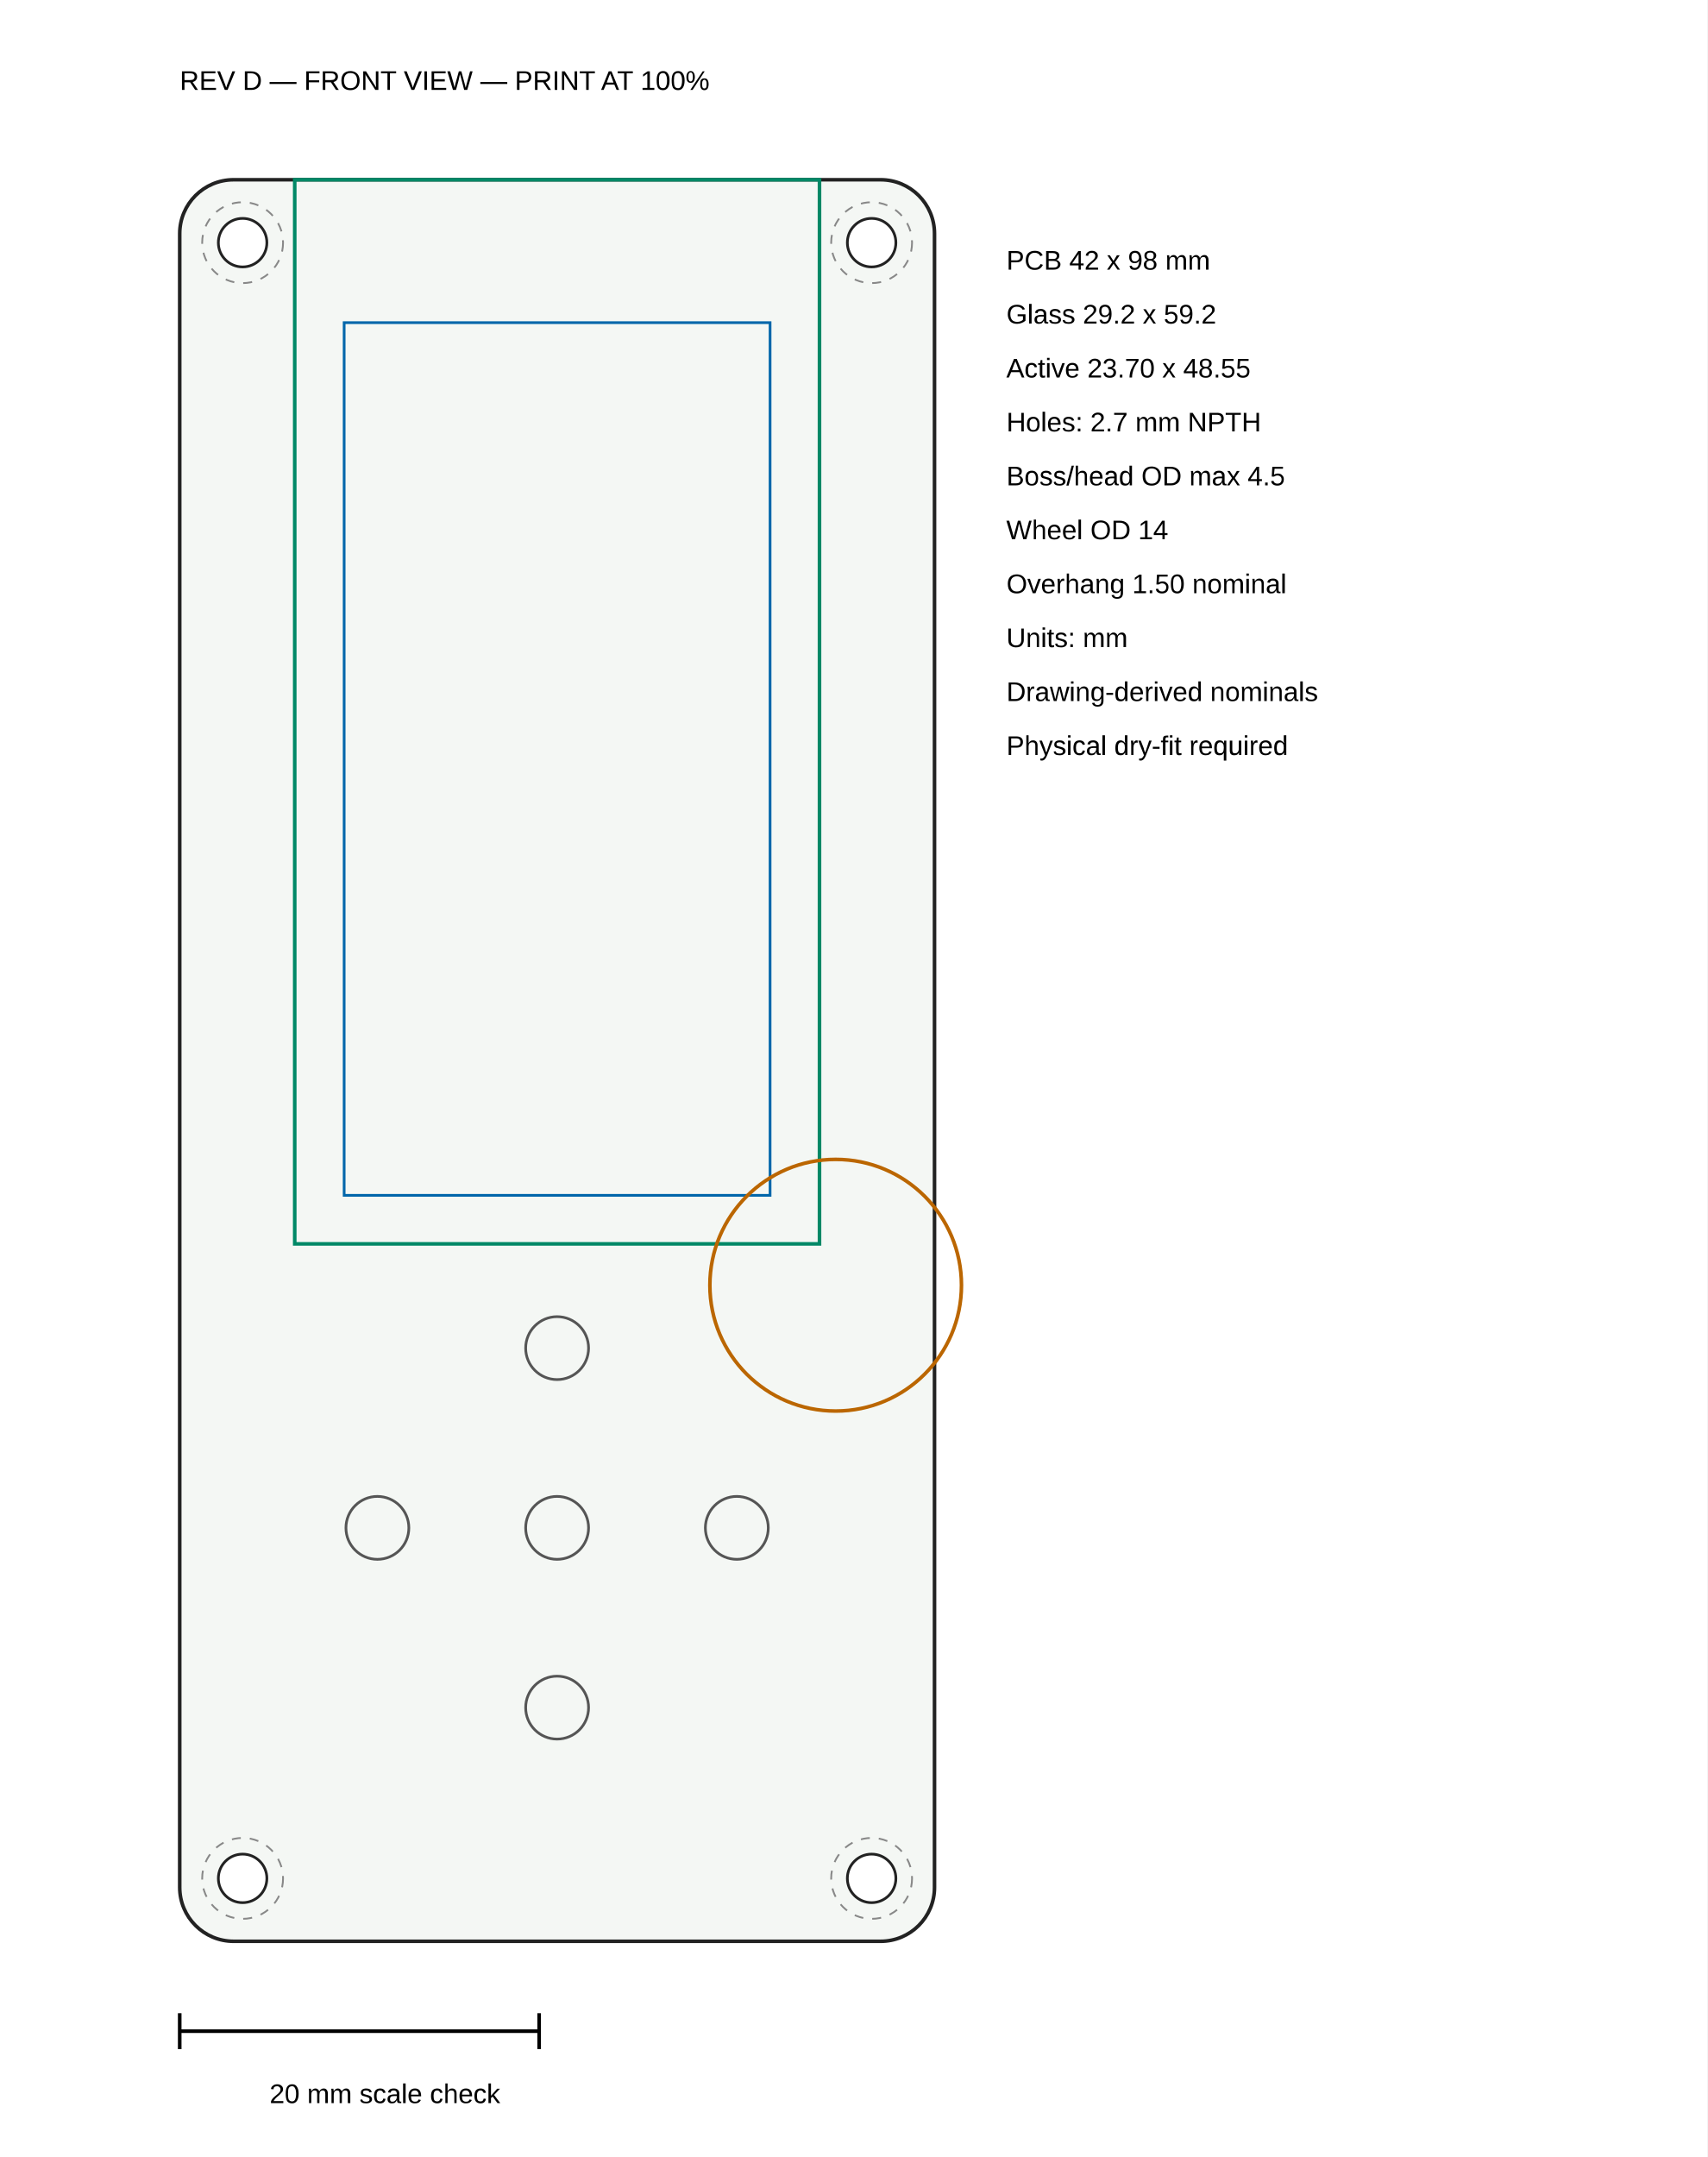
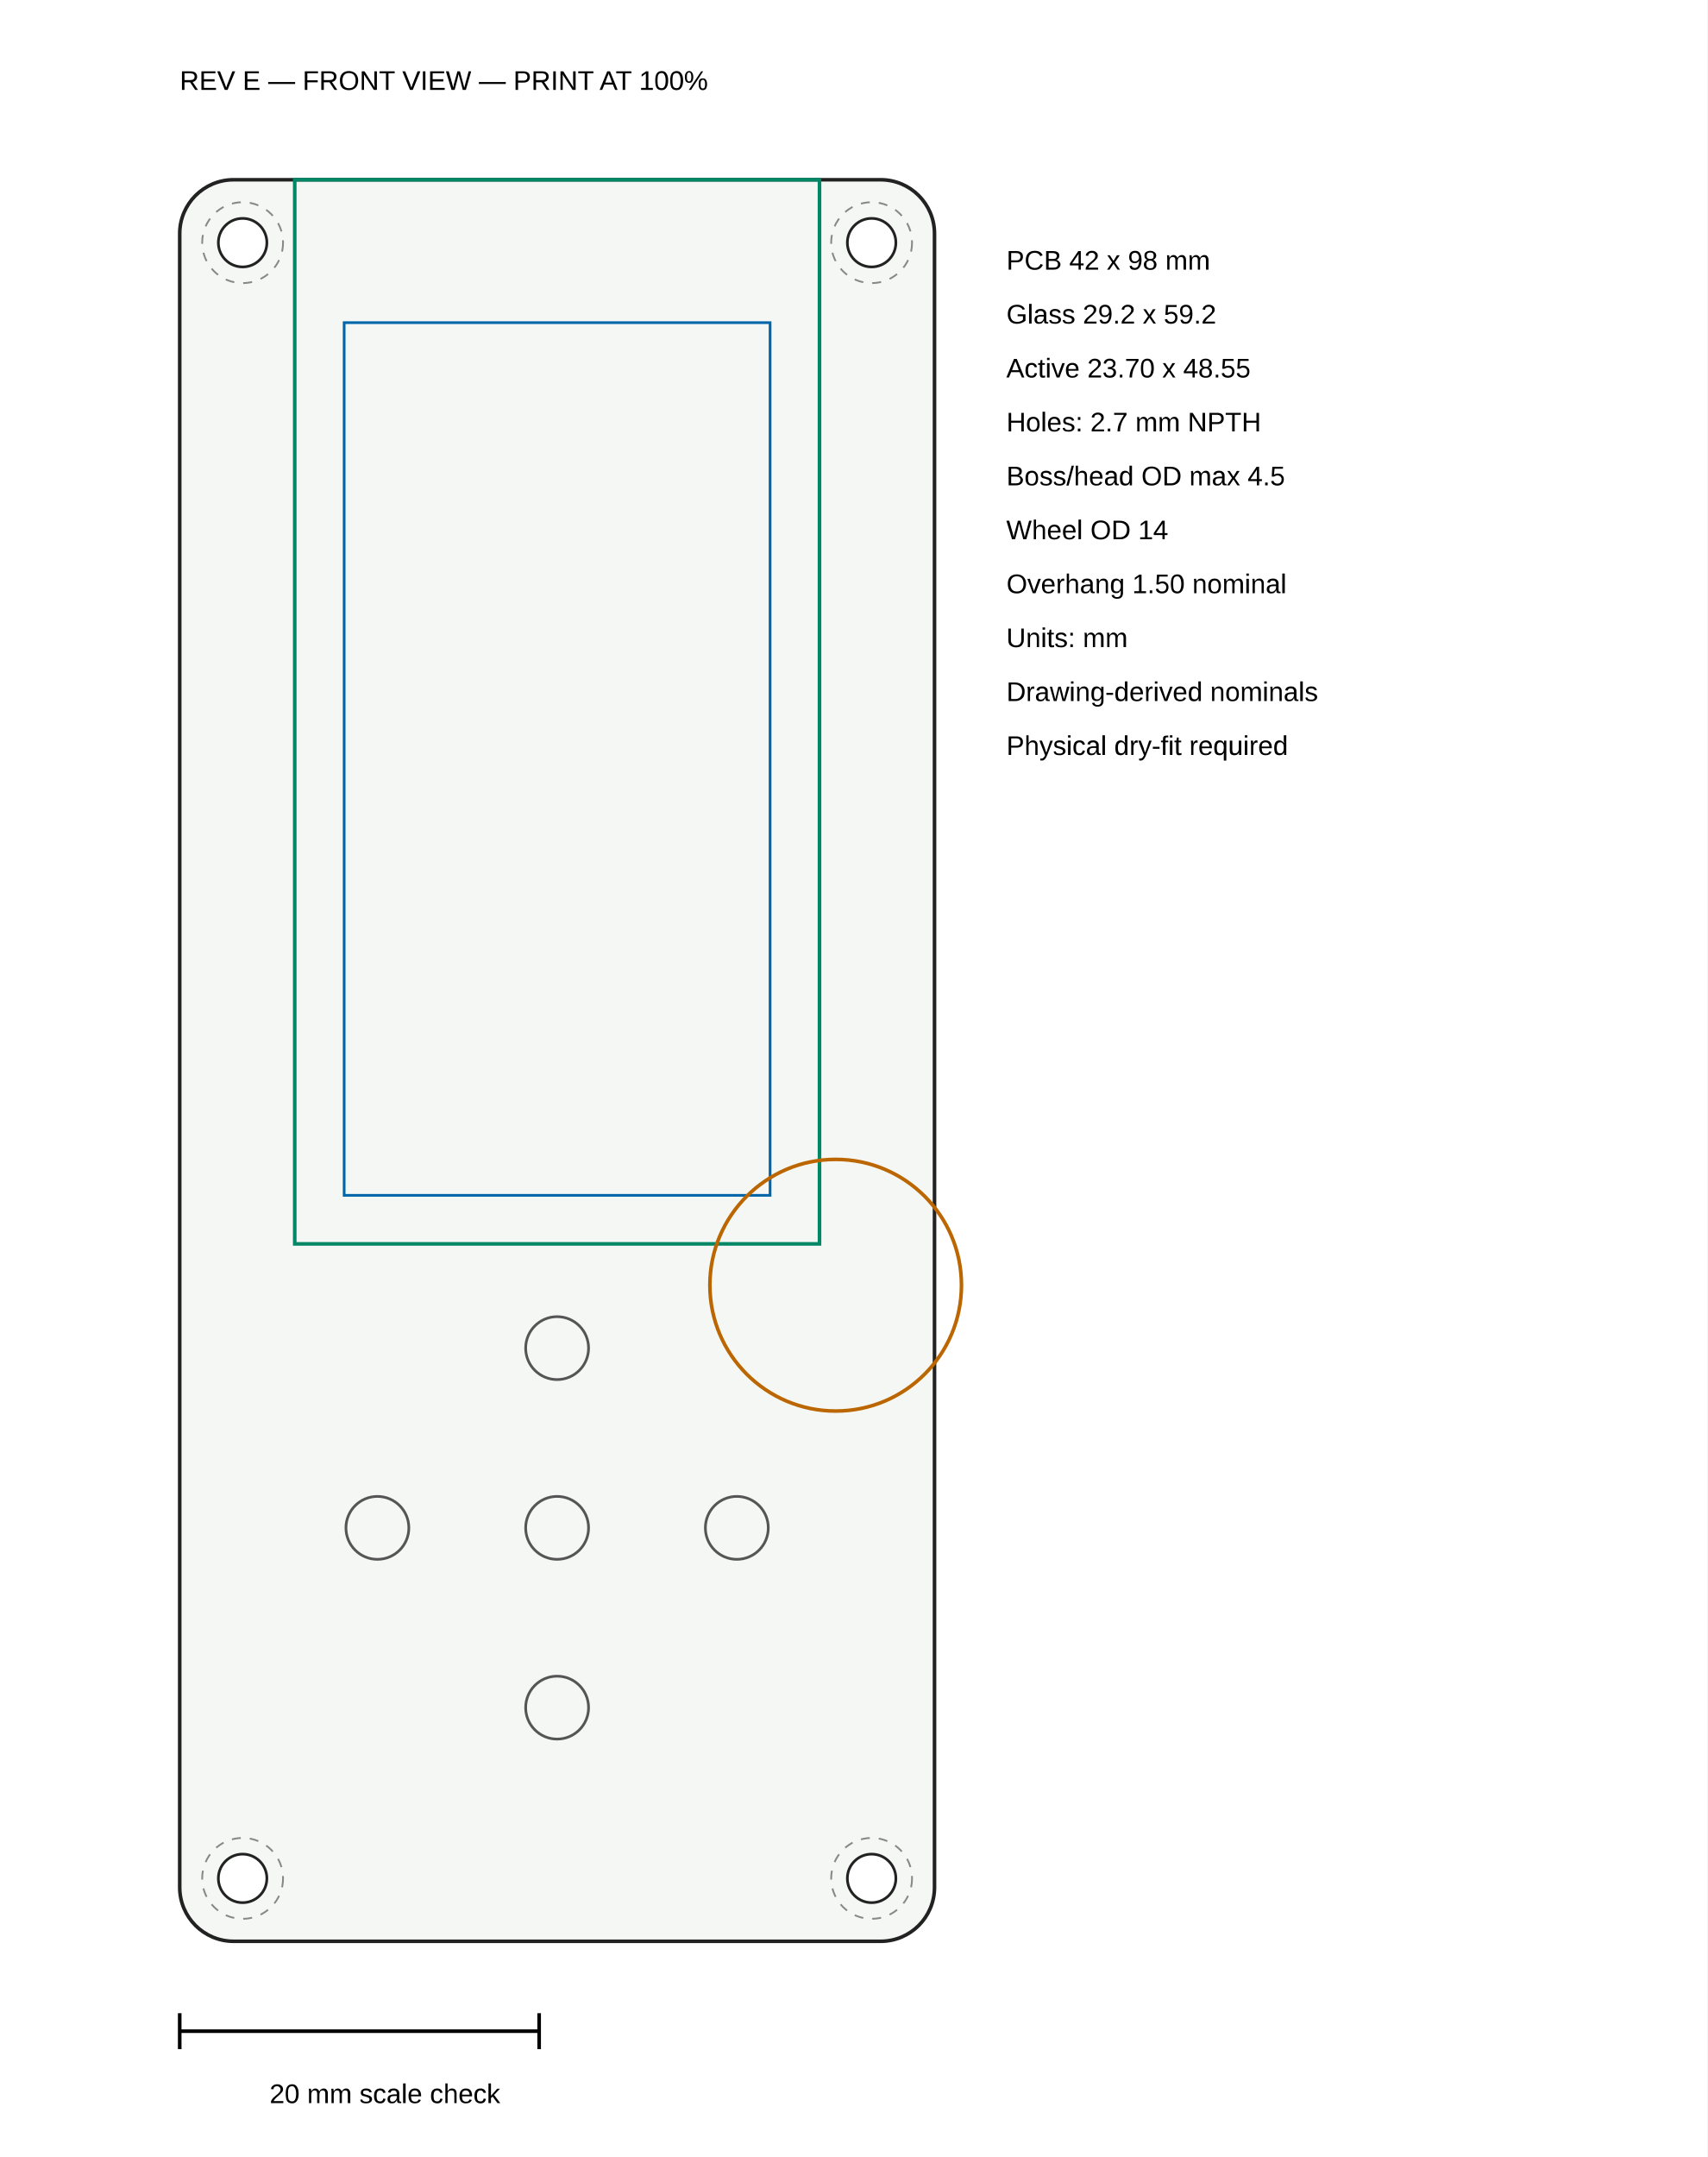
<svg xmlns="http://www.w3.org/2000/svg" width="95mm" height="120mm" viewBox="-10 -10 95 120">
  <rect x="-10" y="-10" width="100%" height="100%" fill="white" />
  <style>text{font-family:Arial,sans-serif;font-size:1.5px} .small{font-size:1.1px}</style>
  <rect x="0" y="0" width="42.0" height="98.0" rx="3" fill="#f4f7f4" stroke="#222" stroke-width=".2" />
-   <text x="0" y="-5">REV D — FRONT VIEW — PRINT AT 100%</text>
+   <text x="0" y="-5">REV E — FRONT VIEW — PRINT AT 100%</text>
  <rect x="6.4" y="0" width="29.2" height="59.2" fill="none" stroke="#086" stroke-width=".2" />
  <rect x="9.15" y="7.95" width="23.7" height="48.55" fill="none" stroke="#06a" stroke-width=".15" />
  <circle cx="3.5" cy="3.5" r="1.35" fill="white" stroke="#222" stroke-width=".15" />
  <circle cx="3.5" cy="3.5" r="2.25" fill="none" stroke="#888" stroke-width=".1" stroke-dasharray=".5 .5" />
  <circle cx="3.5" cy="94.5" r="1.35" fill="white" stroke="#222" stroke-width=".15" />
  <circle cx="3.5" cy="94.5" r="2.25" fill="none" stroke="#888" stroke-width=".1" stroke-dasharray=".5 .5" />
  <circle cx="38.5" cy="3.5" r="1.35" fill="white" stroke="#222" stroke-width=".15" />
  <circle cx="38.5" cy="3.5" r="2.25" fill="none" stroke="#888" stroke-width=".1" stroke-dasharray=".5 .5" />
  <circle cx="38.5" cy="94.5" r="1.35" fill="white" stroke="#222" stroke-width=".15" />
  <circle cx="38.5" cy="94.5" r="2.25" fill="none" stroke="#888" stroke-width=".1" stroke-dasharray=".5 .5" />
  <circle cx="36.5" cy="61.5" r="7" fill="none" stroke="#b60" stroke-width=".2" />
  <circle cx="21.0" cy="65.0" r="1.75" fill="none" stroke="#555" stroke-width=".15" />
  <circle cx="21.0" cy="85.0" r="1.75" fill="none" stroke="#555" stroke-width=".15" />
  <circle cx="11.0" cy="75.0" r="1.75" fill="none" stroke="#555" stroke-width=".15" />
  <circle cx="31.0" cy="75.0" r="1.75" fill="none" stroke="#555" stroke-width=".15" />
  <circle cx="21.0" cy="75.0" r="1.75" fill="none" stroke="#555" stroke-width=".15" />
  <text x="46" y="5">PCB 42 x 98 mm</text>
  <text x="46" y="8">Glass 29.2 x 59.2</text>
  <text x="46" y="11">Active 23.70 x 48.55</text>
  <text x="46" y="14">Holes: 2.7 mm NPTH</text>
  <text x="46" y="17">Boss/head OD max 4.5</text>
  <text x="46" y="20">Wheel OD 14</text>
  <text x="46" y="23">Overhang 1.50 nominal</text>
  <text x="46" y="26">Units: mm</text>
  <text x="46" y="29">Drawing-derived nominals</text>
  <text x="46" y="32">Physical dry-fit required</text>
  <path d="M 0 103 H 20 M 0 102 V 104 M 20 102 V 104" fill="none" stroke="black" stroke-width=".2" />
  <text x="5" y="107">20 mm scale check</text>
</svg>
